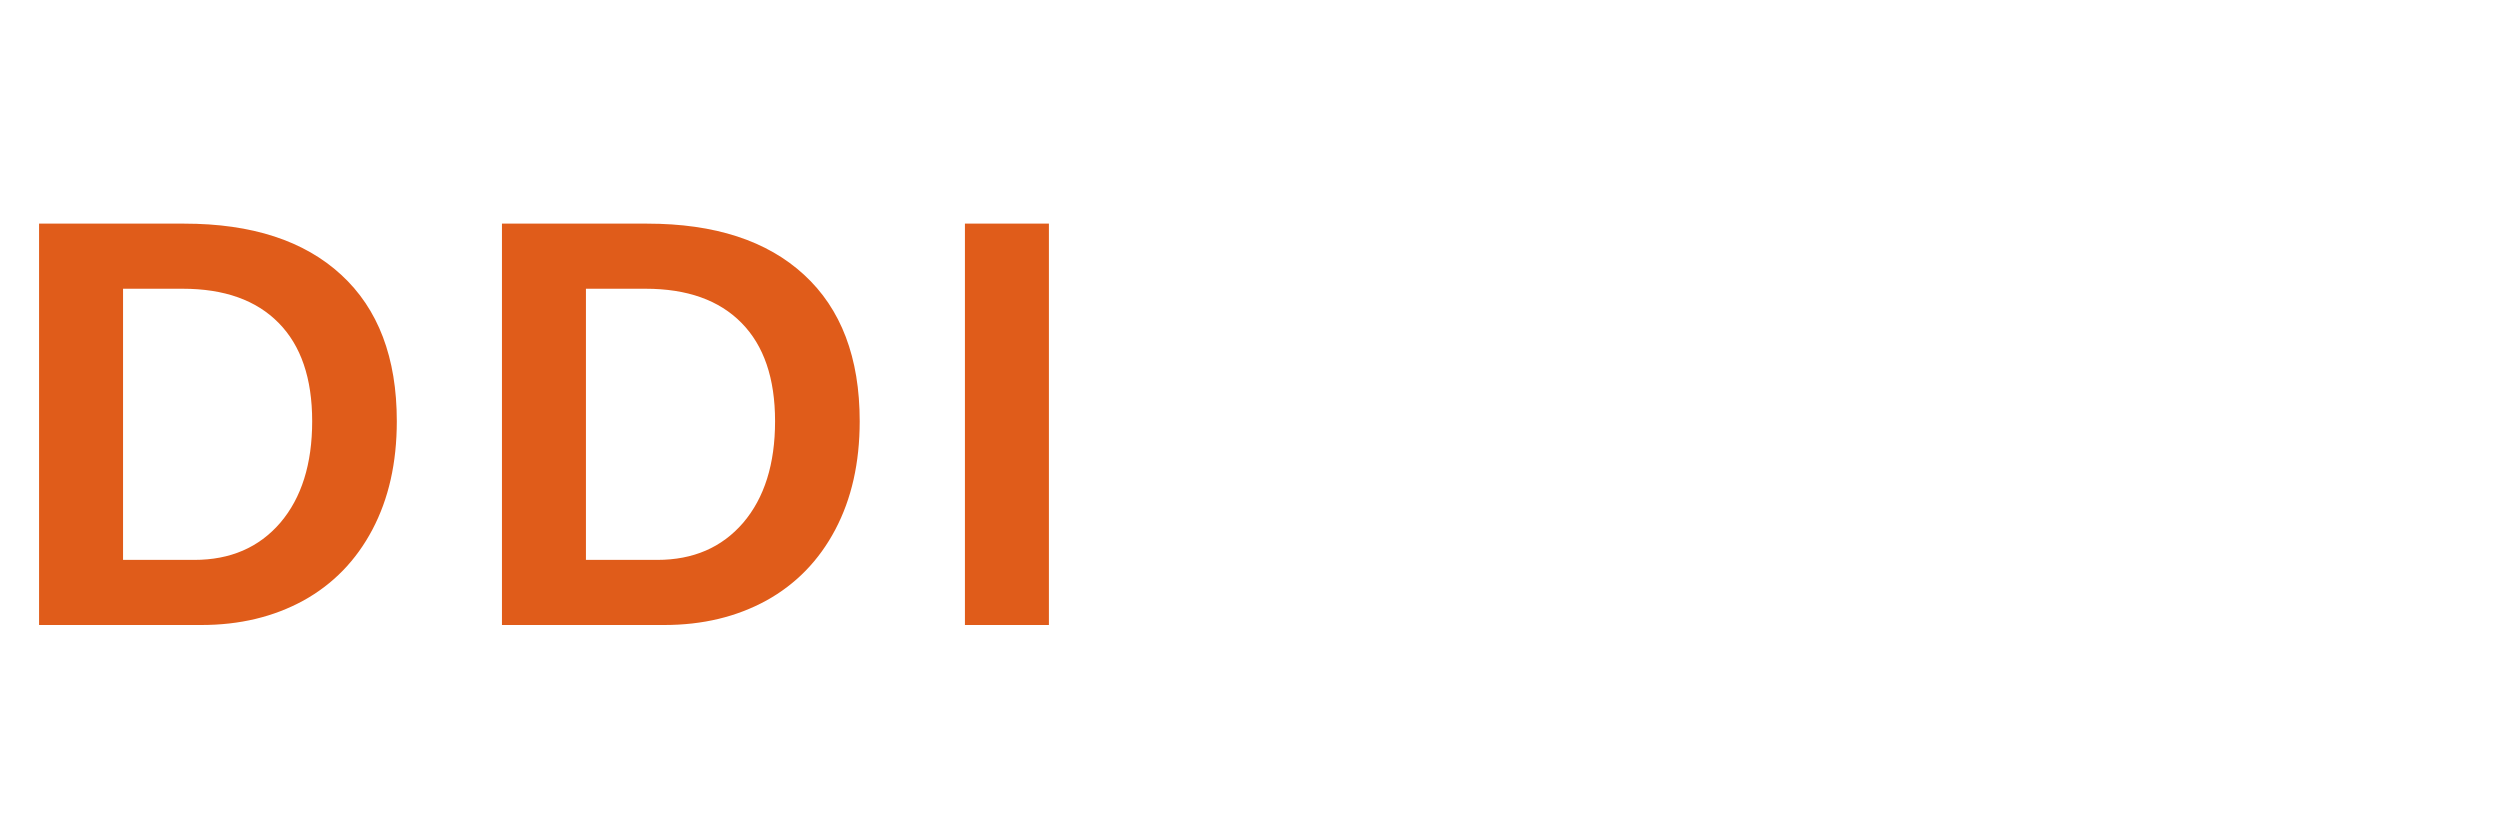
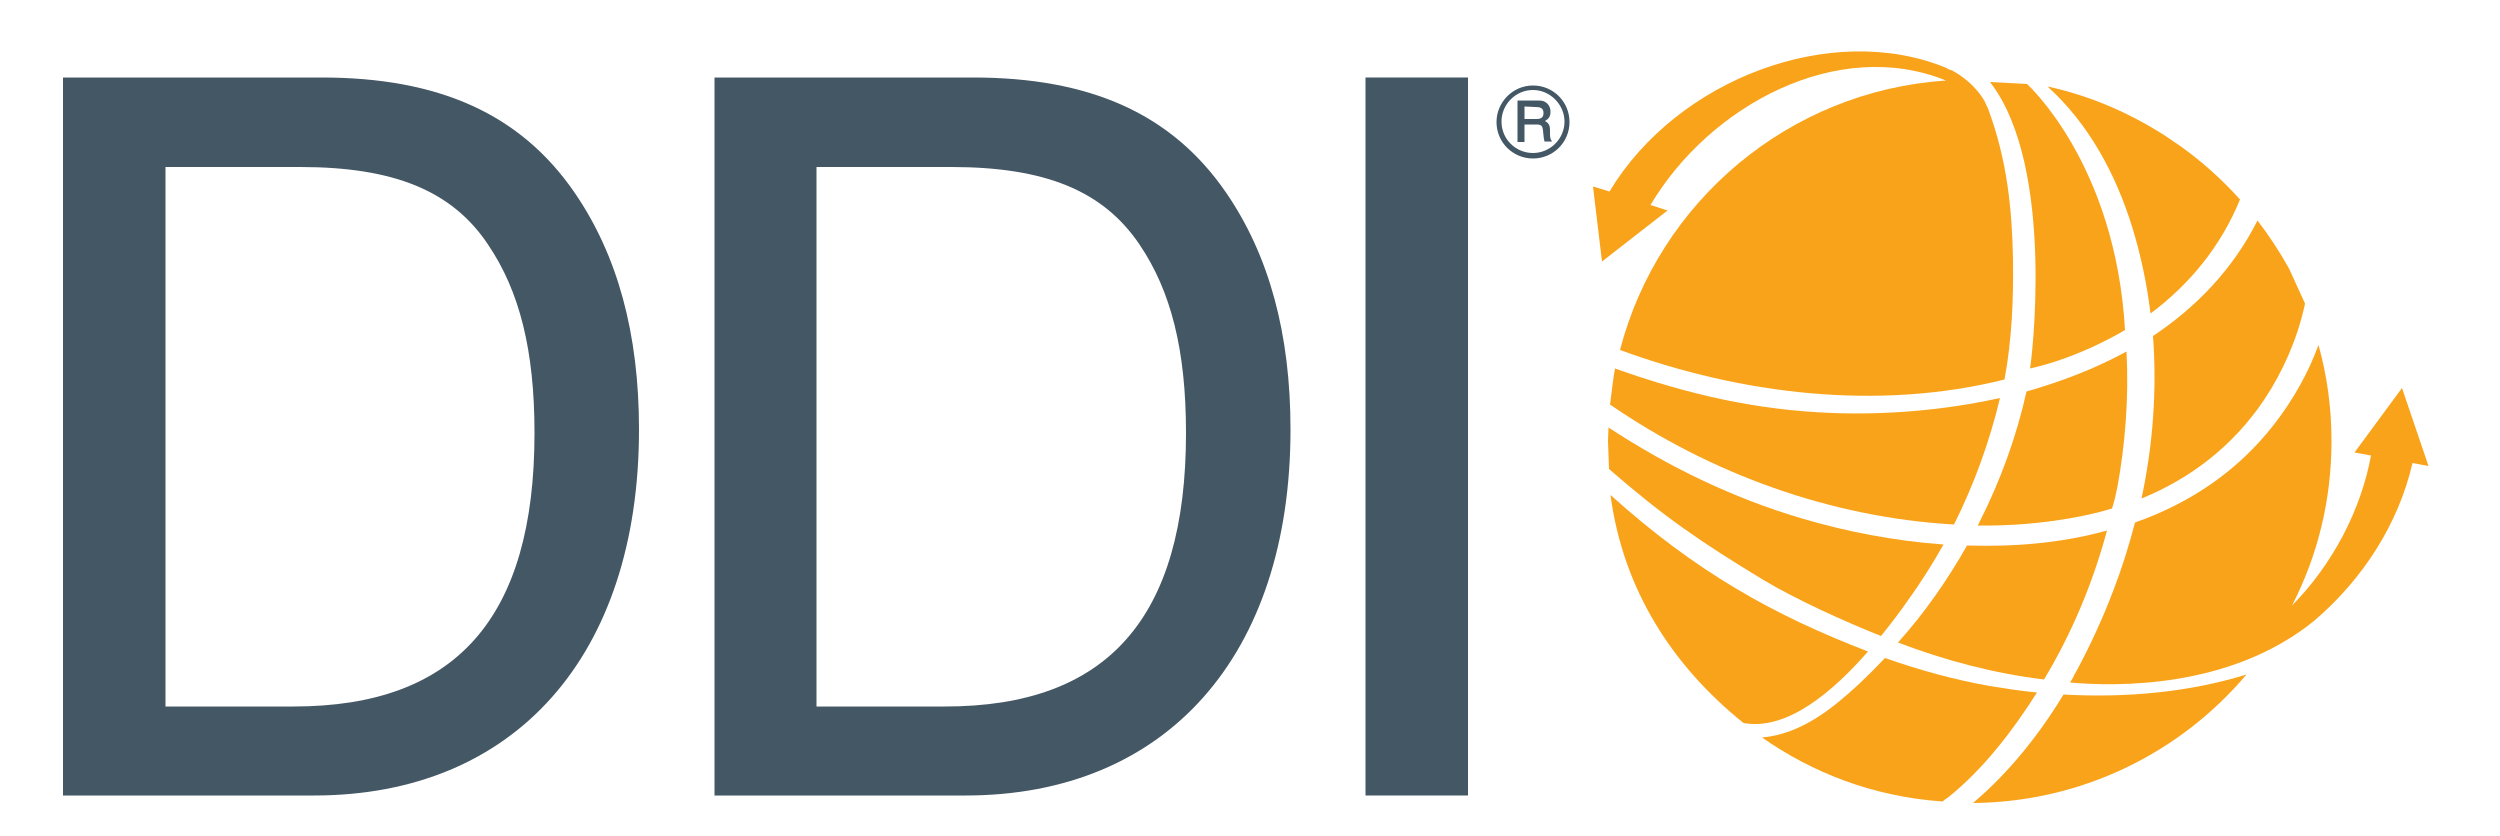
- <svg xmlns="http://www.w3.org/2000/svg" viewBox="0 0 120 40" fill="none">
-   <text x="0" y="30" font-family="Arial, sans-serif" font-weight="700" font-size="28" fill="#E05C1A" letter-spacing="2">DDI</text>
+ <svg xmlns="http://www.w3.org/2000/svg" version="1.0" id="Layer_1" x="0px" y="0px" width="500px" height="167.1px" viewBox="0 0 500 167.1" enable-background="new 0 0 500 167.1" xml:space="preserve">
+   <g id="XMLID_288_">
+     <g id="XMLID_310_">
+       <path id="XMLID_316_" fill="#445765" d="M12.6,15.5h51.7c23.5,0,39.8,7.3,50.6,23c8.6,12.5,12.9,28.2,12.9,47.4    c0,45.2-24.8,73.2-65,73.2H12.6V15.5z M58.7,141.3c32.5,0,48.2-17.7,48.2-54.7c0-16.6-3-28.4-9.3-37.7    C90.4,38.1,78.7,33.4,60,33.4H33.1v107.9H58.7z" />
+       <path id="XMLID_313_" fill="#445765" d="M142.9,15.5h51.7c23.5,0,39.8,7.3,50.6,23c8.6,12.5,12.9,28.2,12.9,47.4    c0,45.2-24.8,73.2-65,73.2h-50.2L142.9,15.5L142.9,15.5z M189,141.3c32.5,0,48.2-17.7,48.2-54.7c0-16.6-3-28.4-9.3-37.7    c-7.3-10.8-18.9-15.5-37.7-15.5h-26.9v107.9H189z" />
+       <path id="XMLID_311_" fill="#445765" d="M293.6,159.1h-20.5V15.5h20.5V159.1z" />
+     </g>
+     <g id="XMLID_304_">
+       <path id="XMLID_305_" fill="#445765" d="M306.6,31.7c-4,0-7.3-3.2-7.3-7.3c0-3.9,3.2-7.3,7.3-7.3c4.1,0,7.3,3.3,7.3,7.3    C313.9,28.5,310.6,31.7,306.6,31.7z M306.6,18c-3.5,0-6.3,2.9-6.3,6.3c0,3.6,2.9,6.3,6.3,6.3s6.3-2.8,6.3-6.3    C312.9,21,310.1,18,306.6,18z M303.6,20.1h3.5c0.6,0,1.1,0,1.5,0.1c0.9,0.3,1.5,1.1,1.5,2.1c0,1.2-0.5,1.5-1.1,1.9    c0.7,0.4,1,0.8,1,1.9V27c0,0.8,0.3,1.1,0.4,1.3h-1.5c-0.1-0.5-0.2-0.9-0.2-1.2l-0.1-1c-0.1-0.9-0.3-1.2-1.3-1.2h-2.4v3.5h-1.4    v-8.3H303.6z M304.9,21.3v2.5h2.4c1,0,1.4-0.4,1.4-1.2c0-1.1-0.8-1.2-1.7-1.2L304.9,21.3L304.9,21.3z" />
+     </g>
+     <path id="XMLID_303_" fill="#F9A31A" d="M423.5,97.3c1.5-8.3,2.3-17.6,1.8-27c-6.2,3.4-13,6-20,8c-2,9-5.2,17.8-9.4,26.1   c-0.1,0.2-0.2,0.5-0.4,0.7c6.3,0.1,12.6-0.4,18.8-1.5c2.8-0.5,5.5-1.1,8.1-1.9C422.9,100.2,423.2,98.8,423.5,97.3z" />
+     <path id="XMLID_302_" fill="#F9A31A" d="M352.7,116c6.5,3.9,16.2,8.3,23.5,11.2c2.1-2.6,3.9-5,5.3-7c2.6-3.6,5-7.4,7.2-11.3   c-9.8-0.7-19.5-2.6-28.3-5.2c-13.9-4.1-26.8-10.4-38.7-18.2c0,0.9-0.1,1.8-0.1,2.7c0,0.6,0.2,5,0.2,5.6   C332.7,103.3,340.3,108.5,352.7,116z" />
+     <path id="XMLID_301_" fill="#F9A31A" d="M393.4,109.1c-3.9,6.9-8.5,13.5-13.8,19.4c9.4,3.6,19.3,6.2,29.2,7.4   c5.6-9.3,9.8-19.4,12.6-29.8C412.5,108.6,402.9,109.4,393.4,109.1z" />
+     <path id="XMLID_300_" fill="#F9A31A" d="M348.7,144.6c8.7,1.6,17.9-6.3,24.9-14.3c-19-7.3-34.5-16-51.5-31.3   C324.6,117.9,334.5,133.2,348.7,144.6z" />
+     <path id="XMLID_299_" fill="#F9A31A" d="M412.7,138.9c-4.9,8.1-11,15.7-18.1,21.7c21.9-0.2,41.5-10.1,54.7-25.7   C437.7,138.5,425,139.6,412.7,138.9z" />
+     <path id="XMLID_298_" fill="#F9A31A" d="M400,79.6c-11.3,2.5-22.9,3.4-33.6,3c-15-0.6-28.5-3.6-43.4-8.9c-0.4,2-0.7,5.2-1,7.2   c20.2,13.9,44.2,22.6,68.8,24C394.8,96.9,397.9,88.4,400,79.6z" />
+     <path id="XMLID_297_" fill="#F9A31A" d="M388.5,160.3c0.4-0.3,0.7-0.6,1.1-0.8c7.1-5.7,12.9-13.3,17.8-21c-3.2-0.3-6.4-0.8-9.5-1.3   c-7.2-1.3-14.1-3.2-20.9-5.6c-1.7,1.8-3.4,3.5-5.2,5.2c-5.2,4.8-11.5,10-19.4,10.7C362.3,154.4,374.3,159.3,388.5,160.3z" />
+     <path id="XMLID_296_" fill="#F9A31A" d="M461,60.7c0,0.2-0.1,0.3-0.1,0.5c-1.5,6.7-4.3,13.1-8.1,18.8c-6.2,9.2-14.7,15.7-24.5,19.7   c2.3-10.7,3.1-21.7,2.3-32.5c8.7-5.8,16-13.4,20.9-23.1c2.3,3,4.4,6.2,6.3,9.6L461,60.7z" />
+     <path id="XMLID_295_" fill="#F9A31A" d="M435.9,29.1c4.4,3.1,8.5,6.8,12.1,10.8c-3.8,9.3-10,16.9-17.9,22.8   c-0.7-5.8-1.9-11.5-3.6-17.1c-3.3-10.7-8.7-20.8-17-28.3c8.4,1.8,16.2,5.2,23.3,9.7L435.9,29.1z" />
+     <path id="XMLID_294_" fill="#F9A31A" d="M398,16.4l7.4,0.4c0,0,17.7,15.9,19.6,49.2c0,0-8.7,5.4-19,7.7   C406.1,73.8,411.4,33.7,398,16.4z" />
+     <g id="XMLID_292_">
+       <path id="XMLID_293_" fill="#F9A31A" d="M482.5,92.6l3.2,0.6l-5.3-15.6l-9.5,12.9l3.3,0.6c-2,10.9-7.7,21.8-15.8,30    c5.1-9.9,7.9-21,7.9-32.9c0-6.7-0.9-13.1-2.6-19.2c-2.1,5.7-5.1,11-8.9,15.9c-7.4,9.5-17,15.8-27.8,19.6    c-1.2,4.6-2.6,9.1-4.3,13.5c-2,5.3-4.5,10.8-7.4,16.2c-0.3,0.5-0.6,1-0.8,1.5c-0.2,0.3-0.3,0.5-0.5,0.8c8.8,0.8,32,1.4,48.9-12.4    C472.5,115.9,479.7,104.8,482.5,92.6z" />
+     </g>
+     <path id="XMLID_291_" fill="#F9A31A" d="M390.1,13.9c0.2,0.1,0.3,0.2,0.5,0.2C390.3,14,390.2,14,390.1,13.9z" />
+     <path id="XMLID_290_" fill="#F9A31A" d="M402.6,51.8c-0.2-9.8-1.1-19.6-5-30.1c-0.2-0.5-0.5-1-0.7-1.5c-2-3.4-5-5.3-6.3-6   c-0.2-0.1-0.3-0.2-0.5-0.2l0,0c-0.3-0.1-0.5-0.2-0.8-0.4c-22.9-9.5-53.9,2.2-67.4,24.7l-3.3-1l1.8,15l13.1-10.2l-3.4-1.1   c11.8-19.9,37.4-33.7,59.1-24.9C357.7,18.2,331.7,40.4,324,70c24.3,8.9,51.7,12.2,76.9,5.9C402.4,67.8,402.7,59.9,402.6,51.8z" />
+     <path id="XMLID_289_" fill="#F9A31A" d="M390,13.9L390,13.9L390,13.9z" />
+   </g>
</svg>
